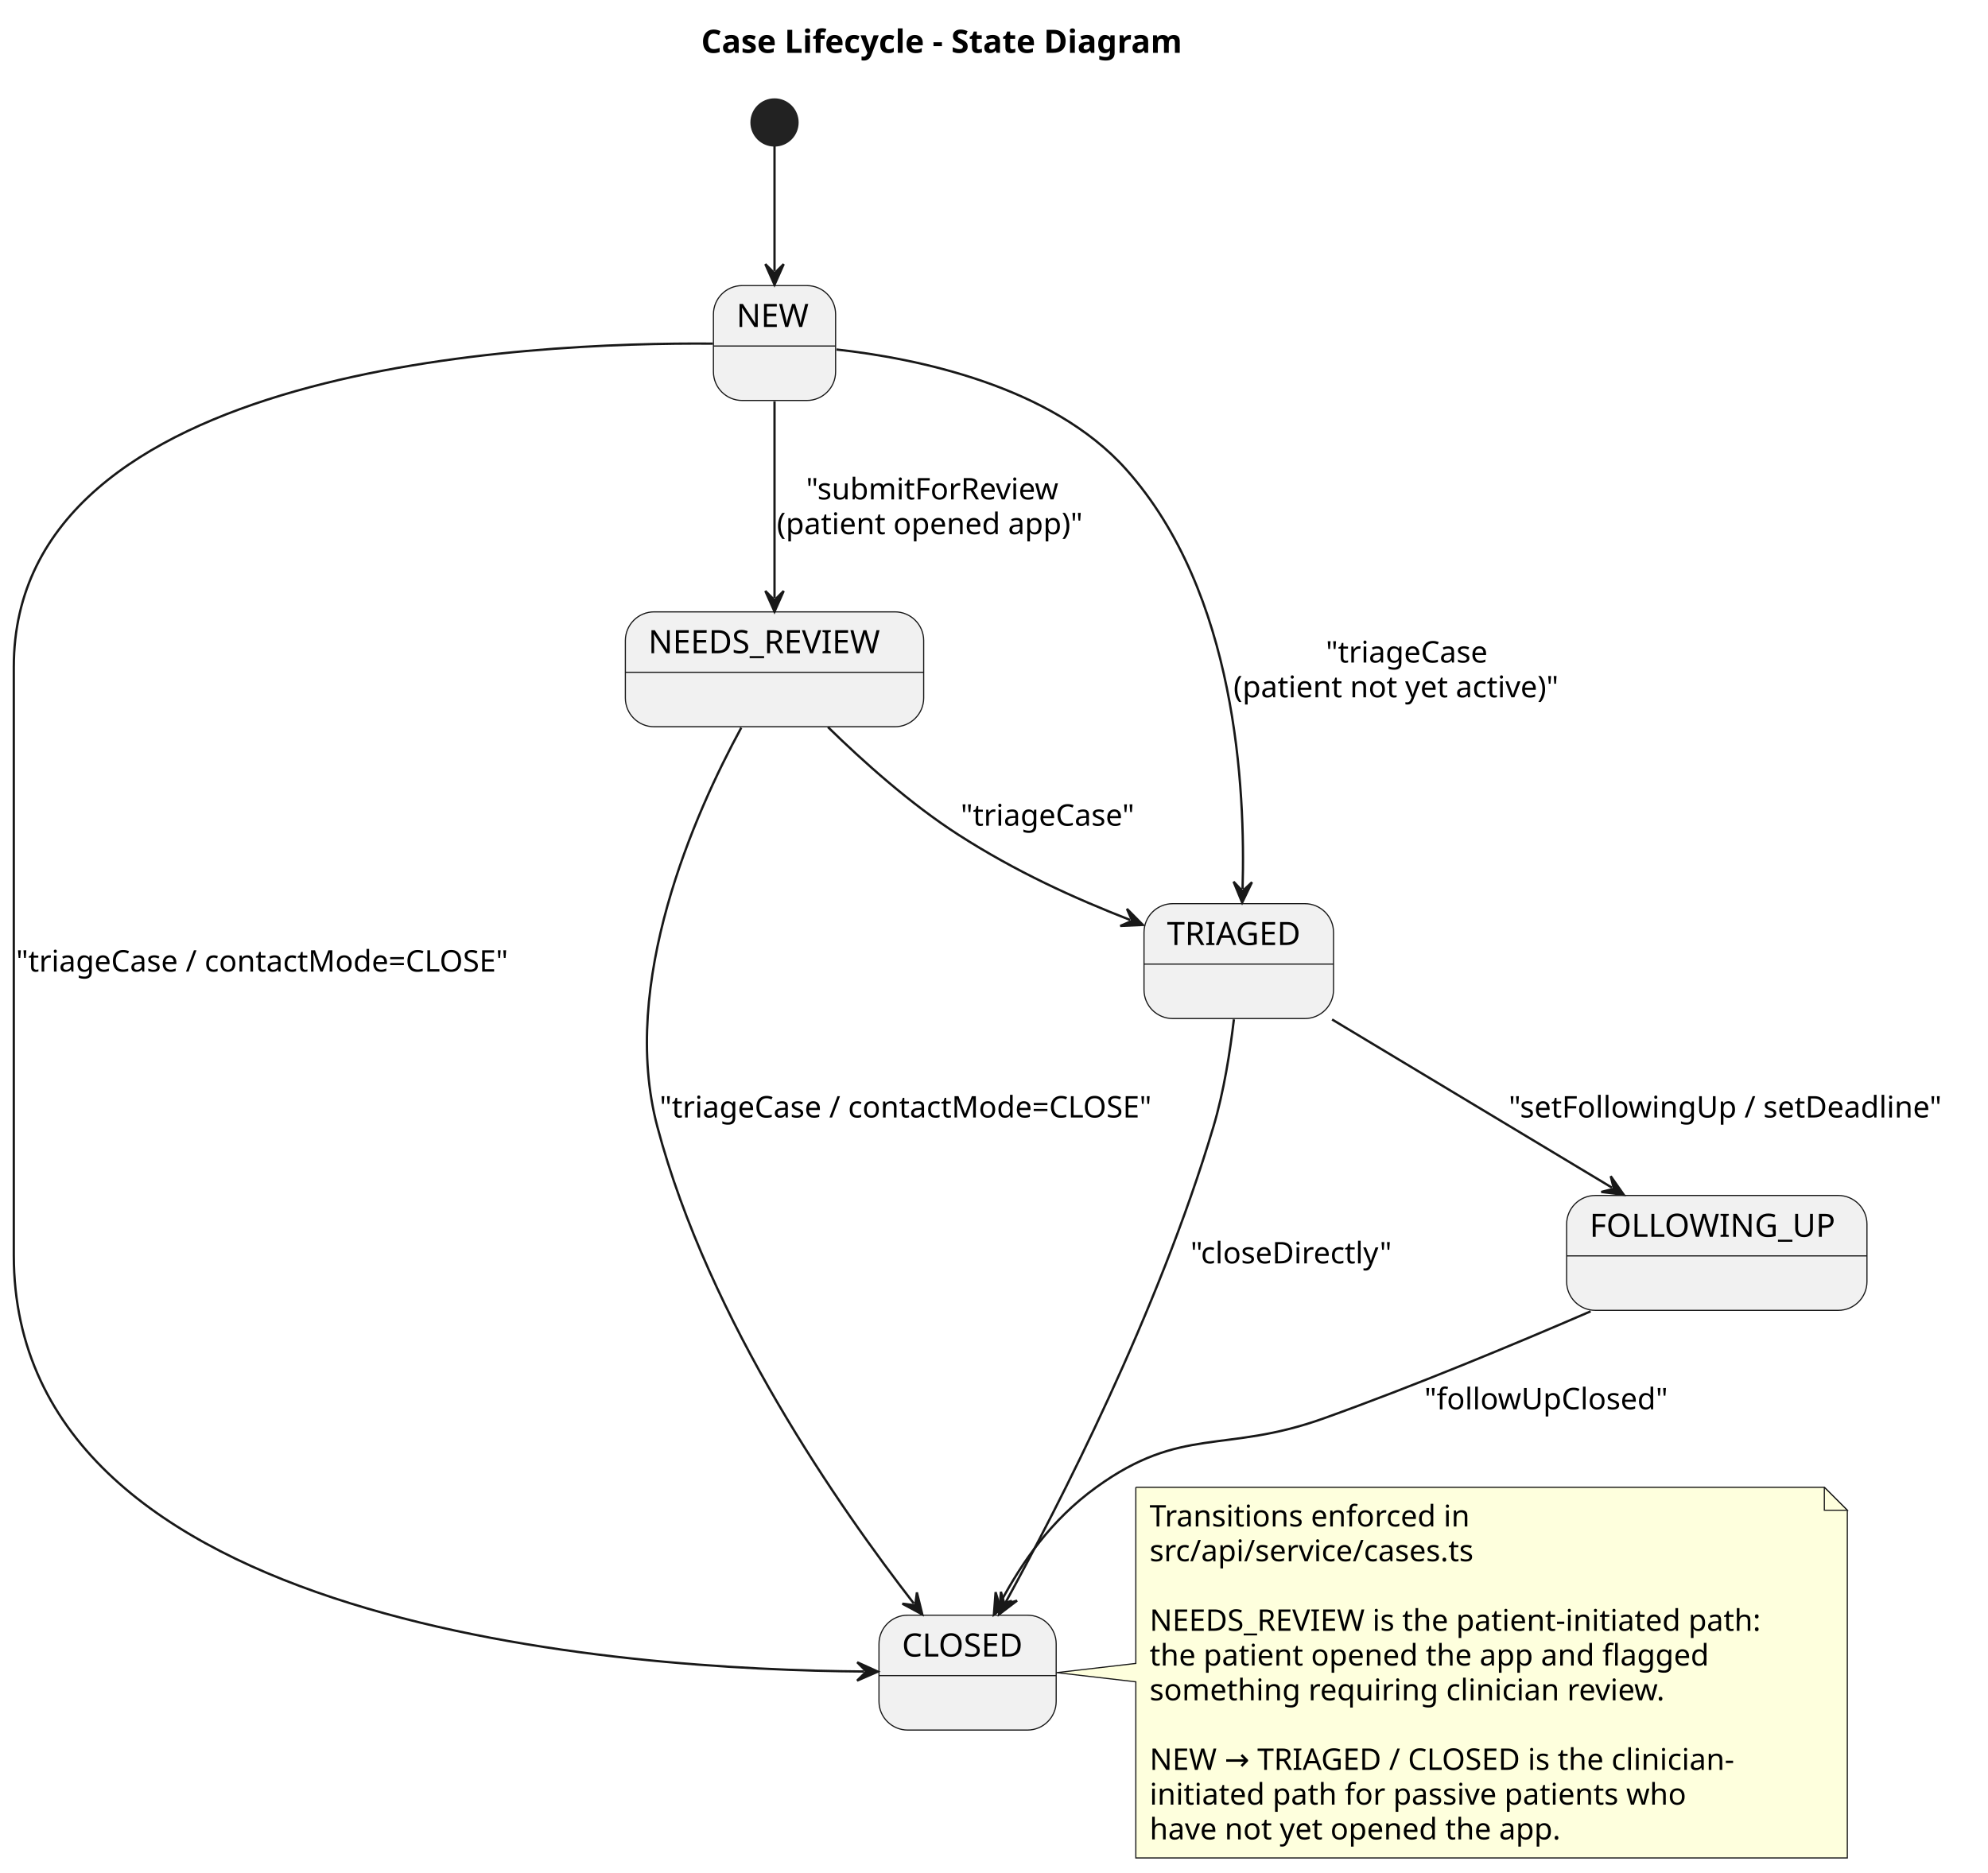
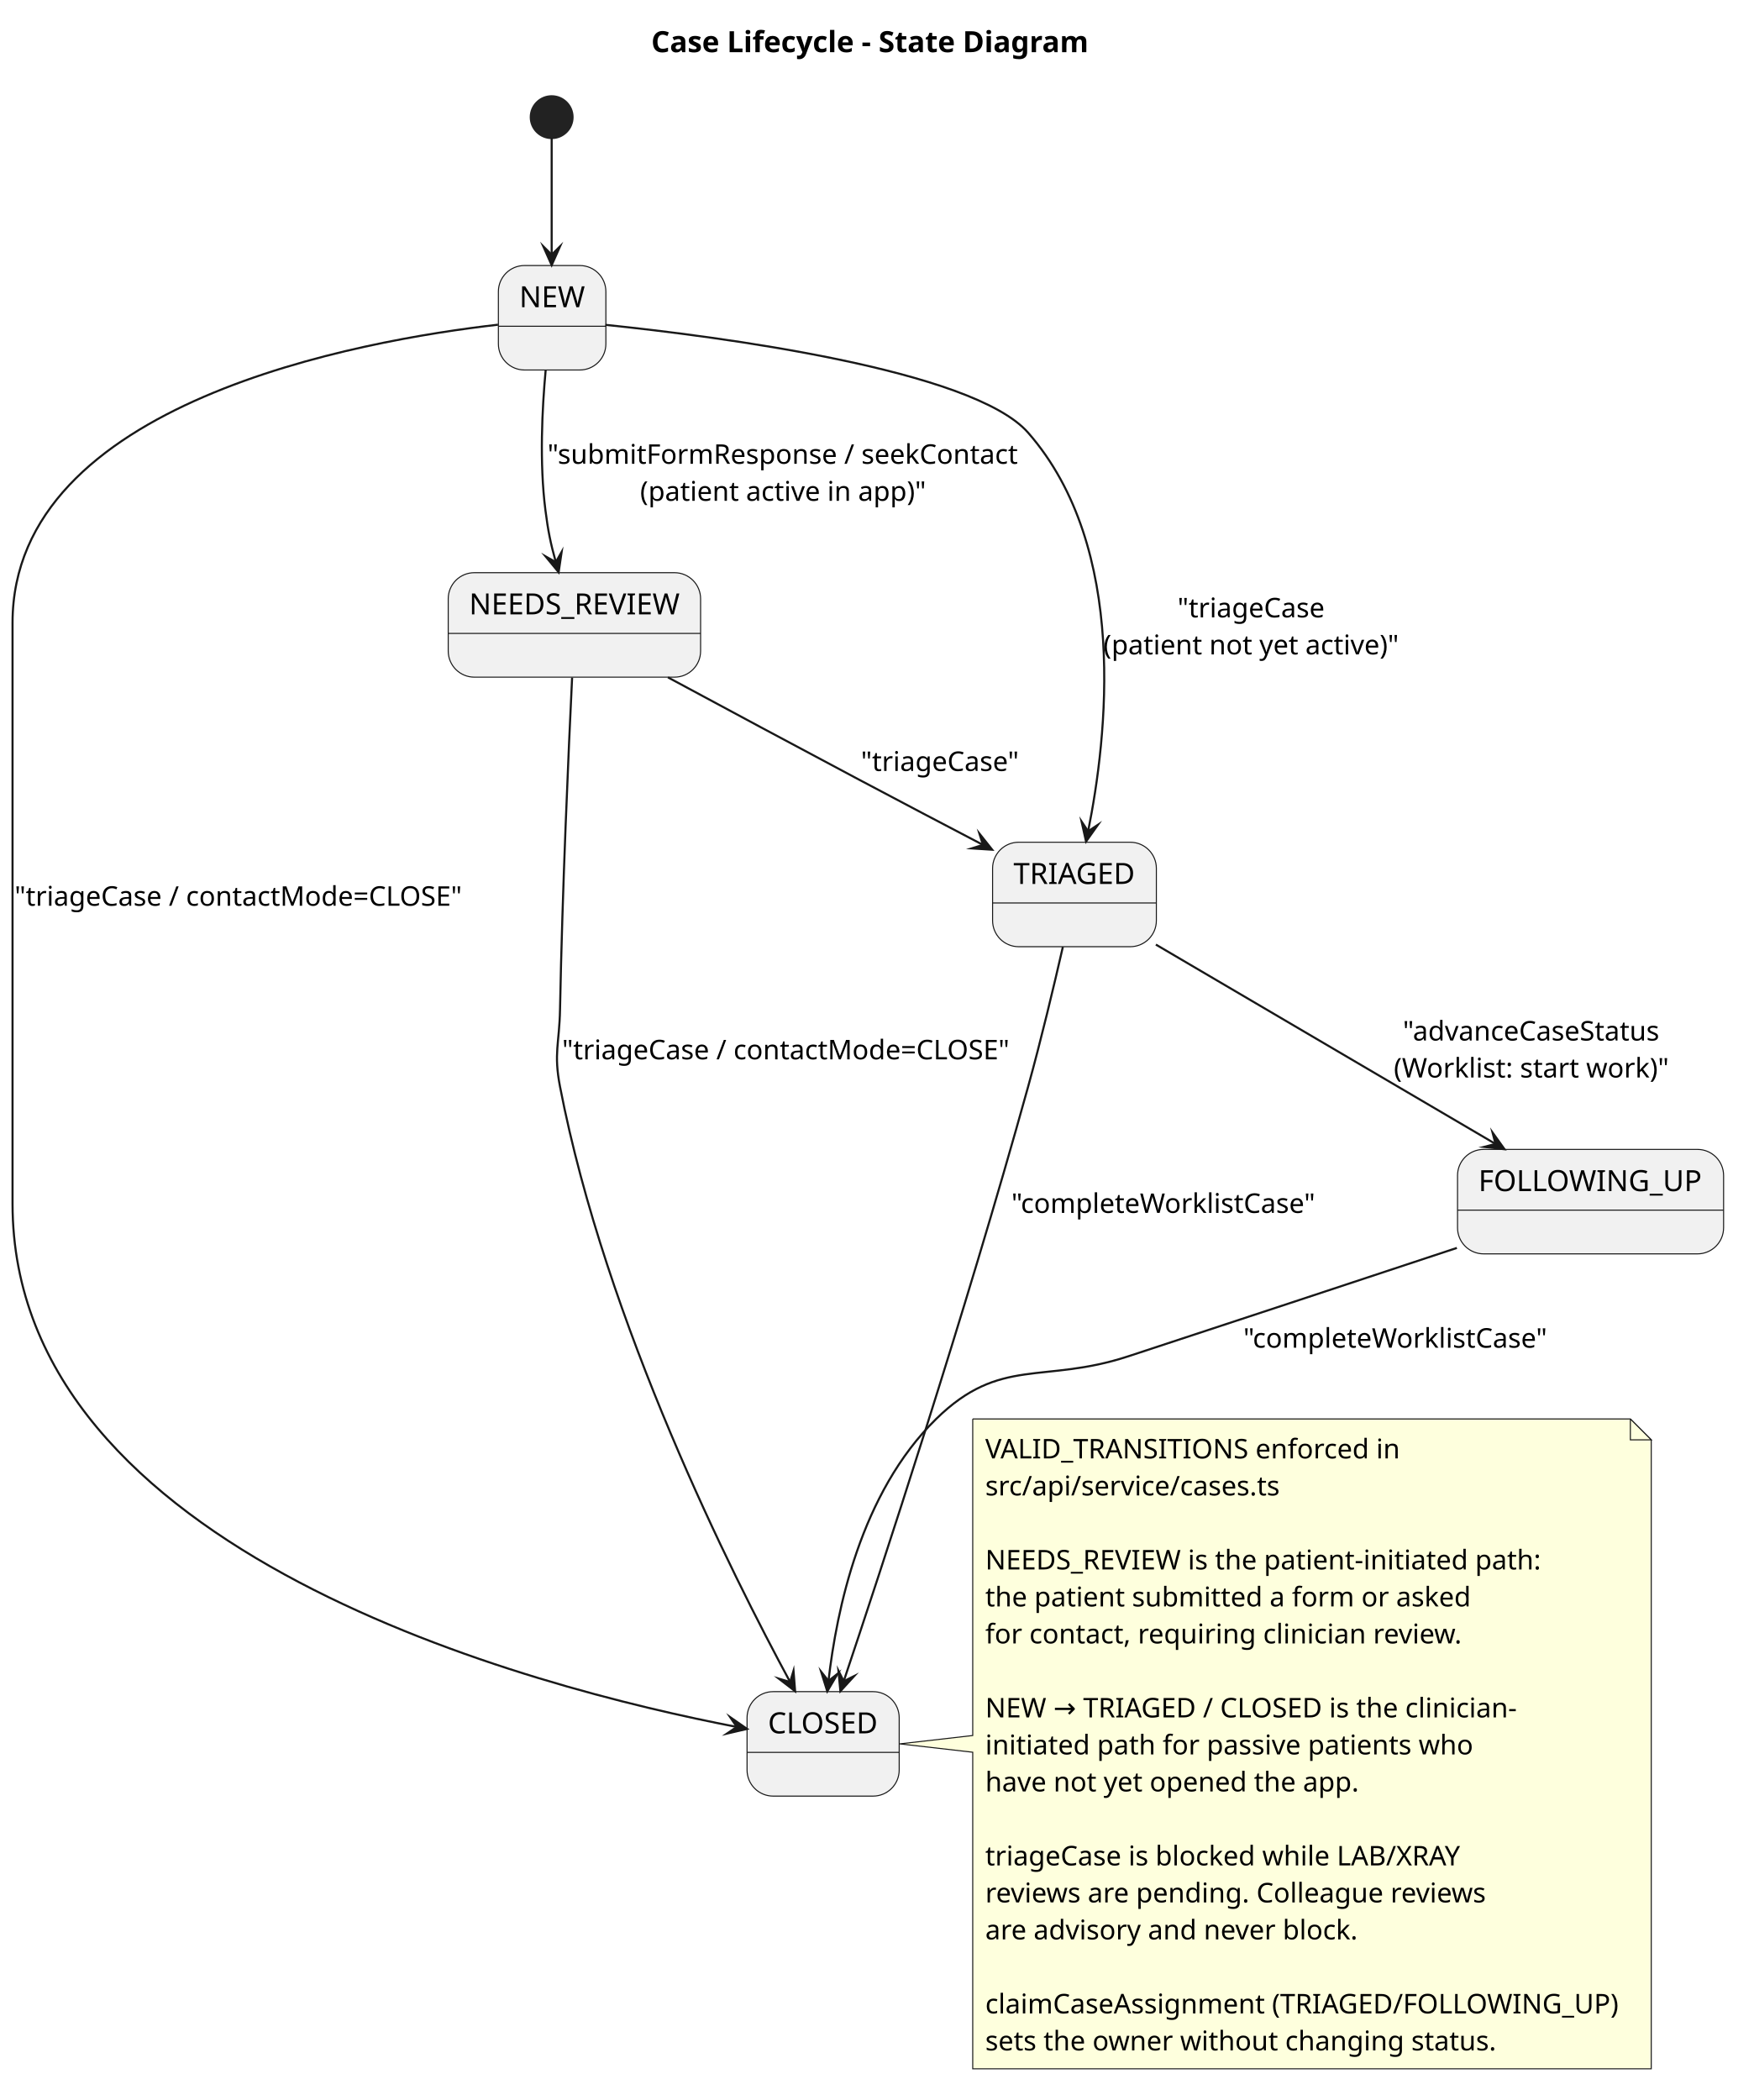
- <svg xmlns="http://www.w3.org/2000/svg" contentStyleType="text/css" data-diagram-type="STATE" height="815px" preserveAspectRatio="none" style="width:865px;height:815px;background:#FFFFFF;" version="1.1" viewBox="0 0 865 815" width="865px" zoomAndPan="magnify">
+ <svg xmlns="http://www.w3.org/2000/svg" contentStyleType="text/css" data-diagram-type="STATE" height="1005px" preserveAspectRatio="none" style="width:839px;height:1005px;background:#FFFFFF;" version="1.1" viewBox="0 0 839 1005" width="839px" zoomAndPan="magnify">
  <defs />
  <g>
-     <g class="title" data-source-line="6">
-       <text fill="#000000" font-family="sans-serif" font-size="14" font-weight="bold" lengthAdjust="spacing" textLength="241.418" x="305.085" y="22.995">Case Lifecycle - State Diagram</text>
+     <g class="title" data-source-line="7">
+       <text fill="#000000" font-family="sans-serif" font-size="14" font-weight="700" lengthAdjust="spacing" textLength="209.551" x="311.636" y="24.966">Case Lifecycle - State Diagram</text>
    </g>
-     <g class="entity" data-qualified-name="NEW" id="ent0002">
-       <rect fill="#F1F1F1" height="50" rx="12.5" ry="12.5" style="stroke:#181818;stroke-width:0.5;" width="53.161" x="310.42" y="124.297" />
-       <line style="stroke:#181818;stroke-width:0.5;" x1="310.42" x2="363.581" y1="150.594" y2="150.594" />
-       <text fill="#000000" font-family="sans-serif" font-size="14" lengthAdjust="spacing" textLength="33.161" x="320.42" y="142.292">NEW</text>
+     <g class="entity" data-qualified-name="NEW" data-source-line="9" id="ent0001">
+       <rect fill="#F1F1F1" height="50" rx="12.5" ry="12.5" style="stroke:#181818;stroke-width:0.5;" width="51.444" x="238.5" y="127.068" />
+       <line style="stroke:#181818;stroke-width:0.5;" x1="238.5" x2="289.944" y1="156.136" y2="156.136" />
+       <text fill="#000000" font-family="sans-serif" font-size="14" lengthAdjust="spacing" textLength="31.444" x="248.5" y="147.034">NEW</text>
    </g>
-     <g class="entity" data-qualified-name="NEEDS_REVIEW" id="ent0003">
-       <rect fill="#F1F1F1" height="50" rx="12.5" ry="12.5" style="stroke:#181818;stroke-width:0.5;" width="129.799" x="272.1" y="266.297" />
-       <line style="stroke:#181818;stroke-width:0.5;" x1="272.1" x2="401.899" y1="292.594" y2="292.594" />
-       <text fill="#000000" font-family="sans-serif" font-size="14" lengthAdjust="spacing" textLength="109.799" x="282.1" y="284.292">NEEDS_REVIEW</text>
+     <g class="entity" data-qualified-name="NEEDS_REVIEW" data-source-line="10" id="ent0002">
+       <rect fill="#F1F1F1" height="50" rx="12.5" ry="12.5" style="stroke:#181818;stroke-width:0.5;" width="120.772" x="214.5" y="274.068" />
+       <line style="stroke:#181818;stroke-width:0.5;" x1="214.5" x2="335.272" y1="303.136" y2="303.136" />
+       <text fill="#000000" font-family="sans-serif" font-size="14" lengthAdjust="spacing" textLength="100.772" x="224.5" y="294.034">NEEDS_REVIEW</text>
    </g>
-     <g class="entity" data-qualified-name="TRIAGED" id="ent0004">
-       <rect fill="#F1F1F1" height="50" rx="12.5" ry="12.5" style="stroke:#181818;stroke-width:0.5;" width="82.46" x="497.77" y="393.297" />
-       <line style="stroke:#181818;stroke-width:0.5;" x1="497.77" x2="580.23" y1="419.594" y2="419.594" />
-       <text fill="#000000" font-family="sans-serif" font-size="14" lengthAdjust="spacing" textLength="62.46" x="507.77" y="411.292">TRIAGED</text>
+     <g class="entity" data-qualified-name="TRIAGED" data-source-line="11" id="ent0003">
+       <rect fill="#F1F1F1" height="50" rx="12.5" ry="12.5" style="stroke:#181818;stroke-width:0.5;" width="78.38" x="475" y="403.068" />
+       <line style="stroke:#181818;stroke-width:0.5;" x1="475" x2="553.38" y1="432.136" y2="432.136" />
+       <text fill="#000000" font-family="sans-serif" font-size="14" lengthAdjust="spacing" textLength="58.38" x="485" y="423.034">TRIAGED</text>
    </g>
-     <g class="entity" data-qualified-name="FOLLOWING_UP" id="ent0005">
-       <rect fill="#F1F1F1" height="50" rx="12.5" ry="12.5" style="stroke:#181818;stroke-width:0.5;" width="130.674" x="681.66" y="520.297" />
-       <line style="stroke:#181818;stroke-width:0.5;" x1="681.66" x2="812.334" y1="546.594" y2="546.594" />
-       <text fill="#000000" font-family="sans-serif" font-size="14" lengthAdjust="spacing" textLength="110.674" x="691.66" y="538.292">FOLLOWING_UP</text>
+     <g class="entity" data-qualified-name="FOLLOWING_UP" data-source-line="12" id="ent0004">
+       <rect fill="#F1F1F1" height="50" rx="12.5" ry="12.5" style="stroke:#181818;stroke-width:0.5;" width="127.324" x="697.5" y="550.068" />
+       <line style="stroke:#181818;stroke-width:0.5;" x1="697.5" x2="824.824" y1="579.136" y2="579.136" />
+       <text fill="#000000" font-family="sans-serif" font-size="14" lengthAdjust="spacing" textLength="107.324" x="707.5" y="570.034">FOLLOWING_UP</text>
    </g>
-     <g class="entity" data-qualified-name="CLOSED" id="ent0006">
-       <rect fill="#F1F1F1" height="50" rx="12.5" ry="12.5" style="stroke:#181818;stroke-width:0.5;" width="77.107" x="382.45" y="702.967" />
-       <line style="stroke:#181818;stroke-width:0.5;" x1="382.45" x2="459.557" y1="729.264" y2="729.264" />
-       <text fill="#000000" font-family="sans-serif" font-size="14" lengthAdjust="spacing" textLength="57.107" x="392.45" y="720.962">CLOSED</text>
+     <g class="entity" data-qualified-name="CLOSED" data-source-line="13" id="ent0005">
+       <rect fill="#F1F1F1" height="50" rx="12.5" ry="12.5" style="stroke:#181818;stroke-width:0.5;" width="72.808" x="357.5" y="809.568" />
+       <line style="stroke:#181818;stroke-width:0.5;" x1="357.5" x2="430.308" y1="838.636" y2="838.636" />
+       <text fill="#000000" font-family="sans-serif" font-size="14" lengthAdjust="spacing" textLength="52.808" x="367.5" y="829.534">CLOSED</text>
    </g>
-     <g class="start_entity" data-qualified-name=".start." data-source-line="14" id="ent0002">
-       <ellipse cx="337" cy="53.297" fill="#222222" rx="10" ry="10" style="stroke:#222222;stroke-width:1;" />
+     <g class="start_entity" data-qualified-name=".start." data-source-line="15" id="ent0006">
+       <ellipse cx="264" cy="56.068" fill="#222222" rx="10" ry="10" style="stroke:#222222;stroke-width:1;" />
    </g>
-     <g class="entity" data-qualified-name="GMN2" data-source-line="25" id="ent0003">
-       <path d="M494.21,647.297 L494.21,723.967 L459.74,727.967 L494.21,731.967 L494.21,808.625 A0,0 0 0 0 494.21,808.625 L803.787,808.625 A0,0 0 0 0 803.787,808.625 L803.787,657.297 L793.787,647.297 L494.21,647.297 A0,0 0 0 0 494.21,647.297" fill="#FEFFDD" style="stroke:#181818;stroke-width:0.5;" />
-       <path d="M793.787,647.297 L793.787,657.297 L803.787,657.297 L793.787,647.297" fill="#FEFFDD" style="stroke:#181818;stroke-width:0.5;" />
-       <text fill="#000000" font-family="sans-serif" font-size="13" lengthAdjust="spacing" textLength="149.176" x="500.21" y="664.364">Transitions enforced in</text>
-       <text fill="#000000" font-family="sans-serif" font-size="13" lengthAdjust="spacing" textLength="151.461" x="500.21" y="679.497">src/api/service/cases.ts</text>
-       <text fill="#000000" font-family="sans-serif" font-size="13" lengthAdjust="spacing" textLength="4.132" x="500.21" y="694.629"> </text>
-       <text fill="#000000" font-family="sans-serif" font-size="13" lengthAdjust="spacing" textLength="288.577" x="500.21" y="709.762">NEEDS_REVIEW is the patient-initiated path:</text>
-       <text fill="#000000" font-family="sans-serif" font-size="13" lengthAdjust="spacing" textLength="260.254" x="500.21" y="724.895">the patient opened the app and flagged</text>
-       <text fill="#000000" font-family="sans-serif" font-size="13" lengthAdjust="spacing" textLength="240.716" x="500.21" y="740.028">something requiring clinician review.</text>
-       <text fill="#000000" font-family="sans-serif" font-size="13" lengthAdjust="spacing" textLength="4.132" x="500.21" y="755.161"> </text>
-       <text fill="#000000" font-family="sans-serif" font-size="13" lengthAdjust="spacing" textLength="275.615" x="500.21" y="770.293">NEW → TRIAGED / CLOSED is the clinician-</text>
-       <text fill="#000000" font-family="sans-serif" font-size="13" lengthAdjust="spacing" textLength="250.504" x="500.21" y="785.426">initiated path for passive patients who</text>
-       <text fill="#000000" font-family="sans-serif" font-size="13" lengthAdjust="spacing" textLength="193.267" x="500.21" y="800.559">have not yet opened the app.</text>
+     <g class="entity" data-qualified-name="GMN16" data-source-line="26" id="ent0017">
+       <path d="M465.5,679.068 L465.5,830.568 L430.56,834.568 L465.5,838.568 L465.5,990.07 A0,0 0 0 0 465.5,990.07 L790.206,990.07 A0,0 0 0 0 790.206,990.07 L790.206,689.068 L780.206,679.068 L465.5,679.068 A0,0 0 0 0 465.5,679.068" fill="#FEFFDD" style="stroke:#181818;stroke-width:0.5;" />
+       <path d="M780.206,679.068 L780.206,689.068 L790.206,689.068 L780.206,679.068" fill="#FEFFDD" style="stroke:#181818;stroke-width:0.5;" />
+       <text fill="#000000" font-family="sans-serif" font-size="13" lengthAdjust="spacing" textLength="199.225" x="471.5" y="697.965">VALID_TRANSITIONS enforced in</text>
+       <text fill="#000000" font-family="sans-serif" font-size="13" lengthAdjust="spacing" textLength="141.167" x="471.5" y="715.671">src/api/service/cases.ts</text>
+       <text fill="#000000" font-family="sans-serif" font-size="13" lengthAdjust="spacing" textLength="3.38" x="471.5" y="733.377"> </text>
+       <text fill="#000000" font-family="sans-serif" font-size="13" lengthAdjust="spacing" textLength="265.915" x="471.5" y="751.083">NEEDS_REVIEW is the patient-initiated path:</text>
+       <text fill="#000000" font-family="sans-serif" font-size="13" lengthAdjust="spacing" textLength="232.388" x="471.5" y="768.789">the patient submitted a form or asked</text>
+       <text fill="#000000" font-family="sans-serif" font-size="13" lengthAdjust="spacing" textLength="229.554" x="471.5" y="786.495">for contact, requiring clinician review.</text>
+       <text fill="#000000" font-family="sans-serif" font-size="13" lengthAdjust="spacing" textLength="3.38" x="471.5" y="804.201"> </text>
+       <text fill="#000000" font-family="sans-serif" font-size="13" lengthAdjust="spacing" textLength="254.345" x="471.5" y="821.907">NEW → TRIAGED / CLOSED is the clinician-</text>
+       <text fill="#000000" font-family="sans-serif" font-size="13" lengthAdjust="spacing" textLength="233.493" x="471.5" y="839.613">initiated path for passive patients who</text>
+       <text fill="#000000" font-family="sans-serif" font-size="13" lengthAdjust="spacing" textLength="178.789" x="471.5" y="857.319">have not yet opened the app.</text>
+       <text fill="#000000" font-family="sans-serif" font-size="13" lengthAdjust="spacing" textLength="3.38" x="471.5" y="875.025"> </text>
+       <text fill="#000000" font-family="sans-serif" font-size="13" lengthAdjust="spacing" textLength="227.994" x="471.5" y="892.731">triageCase is blocked while LAB/XRAY</text>
+       <text fill="#000000" font-family="sans-serif" font-size="13" lengthAdjust="spacing" textLength="241.384" x="471.5" y="910.437">reviews are pending. Colleague reviews</text>
+       <text fill="#000000" font-family="sans-serif" font-size="13" lengthAdjust="spacing" textLength="178.724" x="471.5" y="928.143">are advisory and never block.</text>
+       <text fill="#000000" font-family="sans-serif" font-size="13" lengthAdjust="spacing" textLength="3.38" x="471.5" y="945.849"> </text>
+       <text fill="#000000" font-family="sans-serif" font-size="13" lengthAdjust="spacing" textLength="303.706" x="471.5" y="963.555">claimCaseAssignment (TRIAGED/FOLLOWING_UP)</text>
+       <text fill="#000000" font-family="sans-serif" font-size="13" lengthAdjust="spacing" textLength="244.777" x="471.5" y="981.261">sets the owner without changing status.</text>
    </g>
-     <g class="link" data-entity-1="ent0002" data-entity-2="ent0002" data-link-type="dependency" data-source-line="14" id="lnk3">
-       <path d="M337,63.657 C337,77.587 337,98.257 337,117.947" fill="none" id="*start*-to-NEW" style="stroke:#181818;stroke-width:1;" />
-       <polygon fill="#181818" points="337,123.947,341,114.947,337,118.947,333,114.947,337,123.947" style="stroke:#181818;stroke-width:1;" />
+     <g class="link" data-entity-1="ent0006" data-entity-2="ent0001" data-link-type="dependency" data-source-line="15" id="lnk7">
+       <path d="M264,66.078 C264,79.958 264,102.038 264,121.908" fill="none" id="*start*-to-NEW" style="stroke:#181818;stroke-width:1;" />
+       <polygon fill="#181818" points="264,126.908,268,117.908,264,121.908,260,117.908,264,126.908" style="stroke:#181818;stroke-width:1;stroke-linejoin:miter;stroke-miterlimit:10;" />
    </g>
-     <g class="link" data-entity-1="ent0002" data-entity-2="ent0003" data-link-type="dependency" data-source-line="15" id="lnk4">
-       <path d="M337,174.687 C337,200.377 337,234.607 337,260.197" fill="none" id="NEW-to-NEEDS_REVIEW" style="stroke:#181818;stroke-width:1;" />
-       <polygon fill="#181818" points="337,266.197,341,257.197,337,261.197,333,257.197,337,266.197" style="stroke:#181818;stroke-width:1;" />
-       <text fill="#000000" font-family="sans-serif" font-size="13" lengthAdjust="spacing" textLength="118.358" x="350.727" y="217.364">"submitForReview</text>
-       <text fill="#000000" font-family="sans-serif" font-size="13" lengthAdjust="spacing" textLength="143.812" x="338" y="232.497">(patient opened app)"</text>
+     <g class="link" data-entity-1="ent0001" data-entity-2="ent0002" data-link-type="dependency" data-source-line="16" id="lnk8">
+       <path d="M261.13,177.118 C259.43,195.518 258.12,221.488 261,244.068 C262.26,253.968 263.432,259.82 265.992,269.04" fill="none" id="NEW-to-NEEDS_REVIEW" style="stroke:#181818;stroke-width:1;" />
+       <polygon fill="#181818" points="267.33,273.858,268.776,264.116,265.992,269.04,261.068,266.256,267.33,273.858" style="stroke:#181818;stroke-width:1;stroke-linejoin:miter;stroke-miterlimit:10;" />
+       <text fill="#000000" font-family="sans-serif" font-size="13" lengthAdjust="spacing" textLength="225.459" x="262" y="221.965">"submitFormResponse / seekContact</text>
+       <text fill="#000000" font-family="sans-serif" font-size="13" lengthAdjust="spacing" textLength="136.825" x="306.317" y="239.671">(patient active in app)"</text>
    </g>
-     <g class="link" data-entity-1="ent0002" data-entity-2="ent0004" data-link-type="dependency" data-source-line="16" id="lnk5">
-       <path d="M363.99,152.117 C398.41,155.927 457.36,167.737 490,204.297 C538.01,258.077 541.925,343.359 540.655,386.849" fill="none" id="NEW-to-TRIAGED" style="stroke:#181818;stroke-width:1;" />
-       <polygon fill="#181818" points="540.48,392.847,544.741,383.967,540.626,387.849,536.744,383.734,540.48,392.847" style="stroke:#181818;stroke-width:1;" />
-       <text fill="#000000" font-family="sans-serif" font-size="13" lengthAdjust="spacing" textLength="76.064" x="576.865" y="288.364">"triageCase</text>
-       <text fill="#000000" font-family="sans-serif" font-size="13" lengthAdjust="spacing" textLength="156.375" x="536.71" y="303.497">(patient not yet active)"</text>
+     <g class="link" data-entity-1="ent0001" data-entity-2="ent0003" data-link-type="dependency" data-source-line="17" id="lnk9">
+       <path d="M289.72,155.458 C343.59,161.038 465.48,176.768 492,207.068 C540.41,262.378 529.695,353.146 520.715,397.836" fill="none" id="NEW-to-TRIAGED" style="stroke:#181818;stroke-width:1;" />
+       <polygon fill="#181818" points="519.73,402.738,525.425,394.702,520.715,397.836,517.581,393.126,519.73,402.738" style="stroke:#181818;stroke-width:1;stroke-linejoin:miter;stroke-miterlimit:10;" />
+       <text fill="#000000" font-family="sans-serif" font-size="13" lengthAdjust="spacing" textLength="70.408" x="563.497" y="295.465">"triageCase</text>
+       <text fill="#000000" font-family="sans-serif" font-size="13" lengthAdjust="spacing" textLength="141.401" x="528" y="313.171">(patient not yet active)"</text>
    </g>
-     <g class="link" data-entity-1="ent0002" data-entity-2="ent0006" data-link-type="dependency" data-source-line="17" id="lnk6">
-       <path d="M310.19,149.557 C231.39,148.887 6,158.487 6,290.297 C6,290.297 6,290.297 6,546.297 C6,709.347 272.65,726.733 375.96,727.483" fill="none" id="NEW-to-CLOSED" style="stroke:#181818;stroke-width:1;" />
-       <polygon fill="#181818" points="381.96,727.527,372.989,723.462,376.96,727.491,372.931,731.461,381.96,727.527" style="stroke:#181818;stroke-width:1;" />
-       <text fill="#000000" font-family="sans-serif" font-size="13" lengthAdjust="spacing" textLength="232.667" x="7" y="422.864">"triageCase / contactMode=CLOSE"</text>
+     <g class="link" data-entity-1="ent0001" data-entity-2="ent0005" data-link-type="dependency" data-source-line="18" id="lnk10">
+       <path d="M238.32,155.388 C173.06,162.828 6,192.228 6,298.068 C6,298.068 6,298.068 6,576.068 C6,743.828 256,807.862 352.59,826.462" fill="none" id="NEW-to-CLOSED" style="stroke:#181818;stroke-width:1;" />
+       <polygon fill="#181818" points="357.5,827.408,349.419,821.778,352.59,826.462,347.906,829.634,357.5,827.408" style="stroke:#181818;stroke-width:1;stroke-linejoin:miter;stroke-miterlimit:10;" />
+       <text fill="#000000" font-family="sans-serif" font-size="13" lengthAdjust="spacing" textLength="214.331" x="7" y="433.465">"triageCase / contactMode=CLOSE"</text>
    </g>
-     <g class="link" data-entity-1="ent0003" data-entity-2="ent0004" data-link-type="dependency" data-source-line="18" id="lnk7">
-       <path d="M360.27,316.467 C375.44,331.307 396.22,349.947 417,363.297 C442.14,379.457 467.331,390.854 491.681,400.364" fill="none" id="NEEDS_REVIEW-to-TRIAGED" style="stroke:#181818;stroke-width:1;" />
-       <polygon fill="#181818" points="497.27,402.547,490.342,395.547,492.613,400.728,487.432,402.999,497.27,402.547" style="stroke:#181818;stroke-width:1;" />
-       <text fill="#000000" font-family="sans-serif" font-size="13" lengthAdjust="spacing" textLength="82.043" x="418" y="359.364">"triageCase"</text>
+     <g class="link" data-entity-1="ent0002" data-entity-2="ent0003" data-link-type="dependency" data-source-line="19" id="lnk11">
+       <path d="M319.66,324.178 C346.17,338.458 380.46,356.868 411,373.068 C432.05,384.238 451.14,394.26 470.39,404.33" fill="none" id="NEEDS_REVIEW-to-TRIAGED" style="stroke:#181818;stroke-width:1;" />
+       <polygon fill="#181818" points="474.82,406.648,468.699,398.932,470.39,404.33,464.991,406.021,474.82,406.648" style="stroke:#181818;stroke-width:1;stroke-linejoin:miter;stroke-miterlimit:10;" />
+       <text fill="#000000" font-family="sans-serif" font-size="13" lengthAdjust="spacing" textLength="75.712" x="412" y="368.965">"triageCase"</text>
    </g>
-     <g class="link" data-entity-1="ent0003" data-entity-2="ent0006" data-link-type="dependency" data-source-line="19" id="lnk8">
-       <path d="M322.53,316.717 C302.2,354.117 269.44,427.857 286,490.297 C308.55,575.347 365.924,656.995 397.624,697.885" fill="none" id="NEEDS_REVIEW-to-CLOSED" style="stroke:#181818;stroke-width:1;" />
-       <polygon fill="#181818" points="401.3,702.627,398.947,693.063,398.236,698.675,392.625,697.965,401.3,702.627" style="stroke:#181818;stroke-width:1;" />
-       <text fill="#000000" font-family="sans-serif" font-size="13" lengthAdjust="spacing" textLength="232.667" x="287" y="486.364">"triageCase / contactMode=CLOSE"</text>
+     <g class="link" data-entity-1="ent0002" data-entity-2="ent0005" data-link-type="dependency" data-source-line="20" id="lnk12">
+       <path d="M273.78,324.328 C272.08,359.368 269.09,426.168 268,483.068 C267.69,499.508 264.88,503.918 268,520.068 C289.95,633.518 350.352,753.61 378.122,804.97" fill="none" id="NEEDS_REVIEW-to-CLOSED" style="stroke:#181818;stroke-width:1;" />
+       <polygon fill="#181818" points="380.5,809.368,379.738,799.549,378.122,804.97,372.701,803.354,380.5,809.368" style="stroke:#181818;stroke-width:1;stroke-linejoin:miter;stroke-miterlimit:10;" />
+       <text fill="#000000" font-family="sans-serif" font-size="13" lengthAdjust="spacing" textLength="214.331" x="269" y="506.965">"triageCase / contactMode=CLOSE"</text>
    </g>
-     <g class="link" data-entity-1="ent0004" data-entity-2="ent0005" data-link-type="dependency" data-source-line="20" id="lnk9">
-       <path d="M579.6,443.697 C616.25,465.727 664.748,494.865 701.358,516.875" fill="none" id="TRIAGED-to-FOLLOWING_UP" style="stroke:#181818;stroke-width:1;" />
-       <polygon fill="#181818" points="706.5,519.967,700.848,511.901,702.215,517.391,696.726,518.758,706.5,519.967" style="stroke:#181818;stroke-width:1;" />
-       <text fill="#000000" font-family="sans-serif" font-size="13" lengthAdjust="spacing" textLength="201.138" x="656.45" y="486.364">"setFollowingUp / setDeadline"</text>
+     <g class="link" data-entity-1="ent0003" data-entity-2="ent0004" data-link-type="dependency" data-source-line="21" id="lnk13">
+       <path d="M553.14,452.048 C598.71,478.798 669.318,520.247 715.678,547.457" fill="none" id="TRIAGED-to-FOLLOWING_UP" style="stroke:#181818;stroke-width:1;" />
+       <polygon fill="#181818" points="719.99,549.988,714.253,541.983,715.678,547.457,710.203,548.882,719.99,549.988" style="stroke:#181818;stroke-width:1;stroke-linejoin:miter;stroke-miterlimit:10;" />
+       <text fill="#000000" font-family="sans-serif" font-size="13" lengthAdjust="spacing" textLength="123.24" x="671.336" y="497.965">"advanceCaseStatus</text>
+       <text fill="#000000" font-family="sans-serif" font-size="13" lengthAdjust="spacing" textLength="131.911" x="667" y="515.671">(Worklist: start work)"</text>
    </g>
-     <g class="link" data-entity-1="ent0004" data-entity-2="ent0006" data-link-type="dependency" data-source-line="21" id="lnk10">
-       <path d="M536.88,443.647 C535.26,457.527 532.52,475.117 528,490.297 C503.89,571.337 460.583,655.365 437.583,697.345" fill="none" id="TRIAGED-to-CLOSED" style="stroke:#181818;stroke-width:1;" />
-       <polygon fill="#181818" points="434.7,702.607,442.532,696.636,437.103,698.222,435.516,692.792,434.7,702.607" style="stroke:#181818;stroke-width:1;" />
-       <text fill="#000000" font-family="sans-serif" font-size="13" lengthAdjust="spacing" textLength="95.957" x="518.01" y="549.864">"closeDirectly"</text>
+     <g class="link" data-entity-1="ent0003" data-entity-2="ent0005" data-link-type="dependency" data-source-line="22" id="lnk14">
+       <path d="M508.64,453.128 C504.43,471.538 498.25,497.508 492,520.068 C461.87,628.878 421.307,752.167 403.757,804.596" fill="none" id="TRIAGED-to-CLOSED" style="stroke:#181818;stroke-width:1;" />
+       <polygon fill="#181818" points="402.17,809.338,408.82,802.073,403.757,804.596,401.234,799.534,402.17,809.338" style="stroke:#181818;stroke-width:1;stroke-linejoin:miter;stroke-miterlimit:10;" />
+       <text fill="#000000" font-family="sans-serif" font-size="13" lengthAdjust="spacing" textLength="146.536" x="484" y="580.465">"completeWorklistCase"</text>
    </g>
-     <g class="link" data-entity-1="ent0005" data-entity-2="ent0006" data-link-type="dependency" data-source-line="22" id="lnk11">
-       <path d="M692.1,570.727 C658.82,585.117 615.34,603.207 576,617.297 C532.72,632.797 514.25,620.357 477,647.297 C457.27,661.567 444.865,679.704 435.295,697.474" fill="none" id="FOLLOWING_UP-to-CLOSED" style="stroke:#181818;stroke-width:1;" />
-       <polygon fill="#181818" points="432.45,702.757,440.239,696.73,434.821,698.355,433.196,692.936,432.45,702.757" style="stroke:#181818;stroke-width:1;" />
-       <text fill="#000000" font-family="sans-serif" font-size="13" lengthAdjust="spacing" textLength="111.731" x="619.76" y="613.364">"followUpClosed"</text>
+     <g class="link" data-entity-1="ent0004" data-entity-2="ent0005" data-link-type="dependency" data-source-line="23" id="lnk15">
+       <path d="M697.19,597.218 C653.06,611.828 592.98,631.678 540,649.068 C499.14,662.478 478.73,648.978 448,679.068 C411.76,714.548 400.375,770.701 396.465,804.451" fill="none" id="FOLLOWING_UP-to-CLOSED" style="stroke:#181818;stroke-width:1;" />
+       <polygon fill="#181818" points="395.89,809.418,400.899,800.938,396.465,804.451,392.952,800.017,395.89,809.418" style="stroke:#181818;stroke-width:1;stroke-linejoin:miter;stroke-miterlimit:10;" />
+       <text fill="#000000" font-family="sans-serif" font-size="13" lengthAdjust="spacing" textLength="146.536" x="595" y="644.965">"completeWorklistCase"</text>
    </g>
  </g>
</svg>
